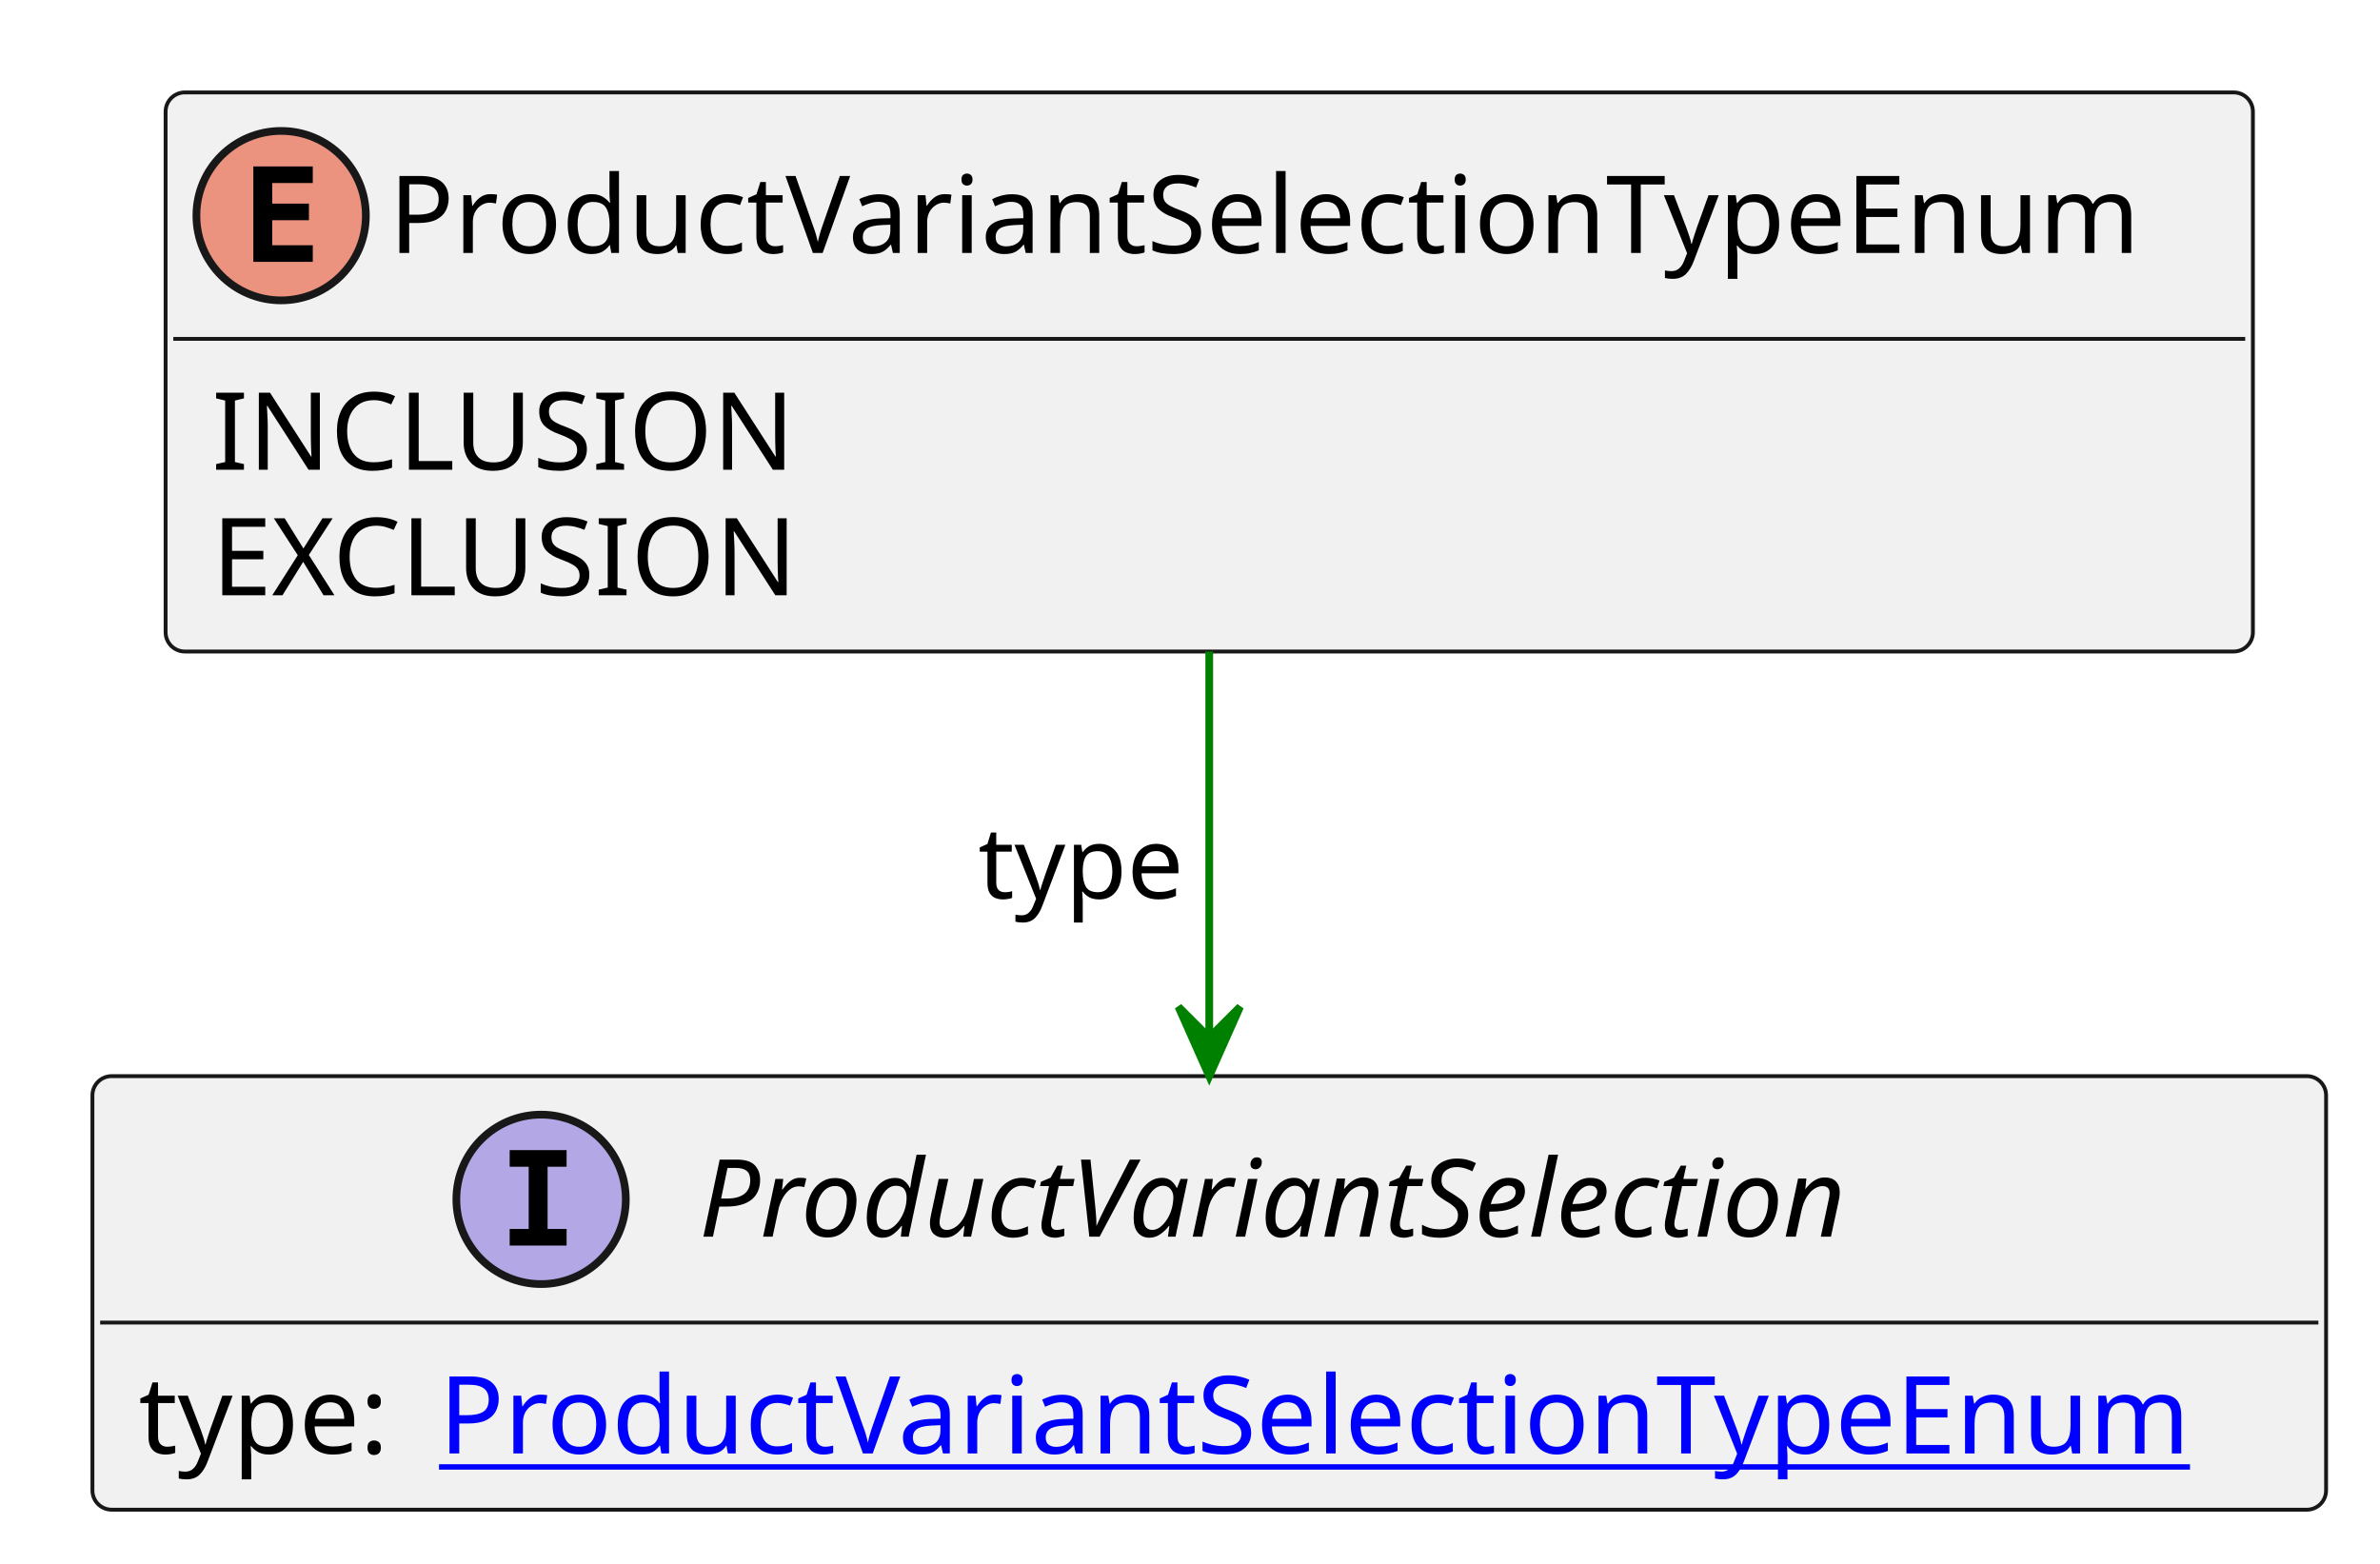
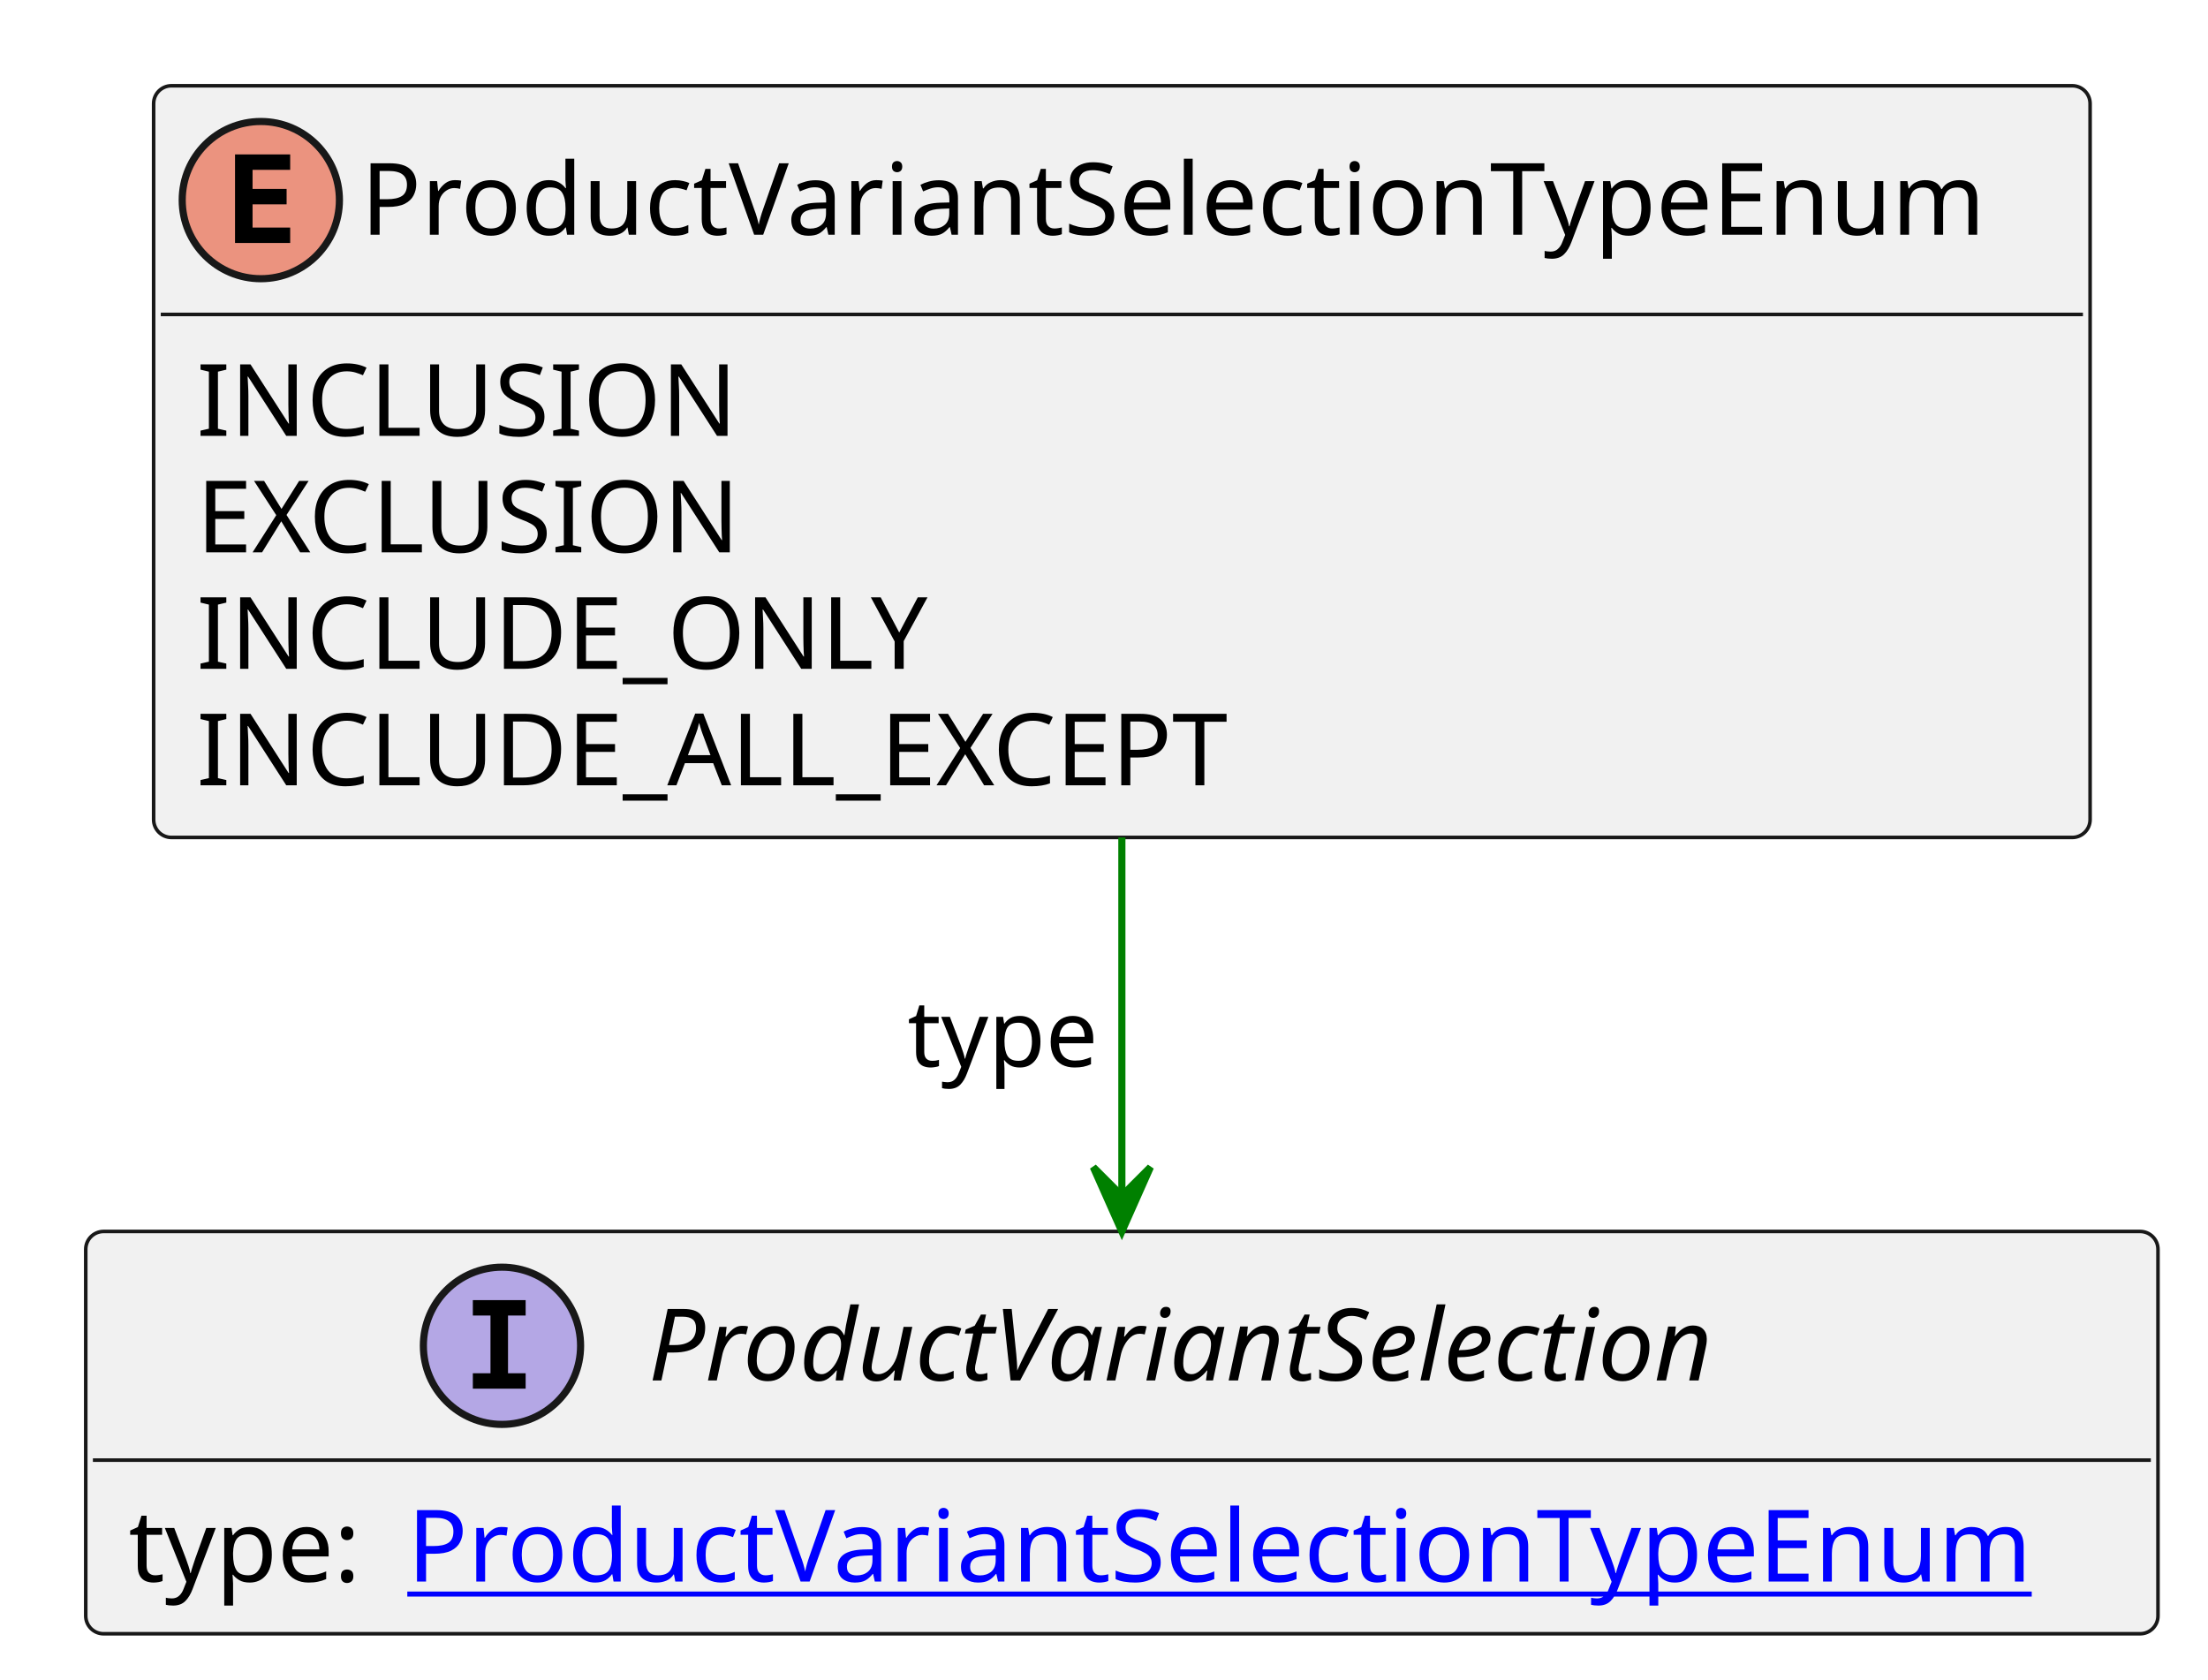
- <svg xmlns="http://www.w3.org/2000/svg" xmlns:xlink="http://www.w3.org/1999/xlink" contentStyleType="text/css" height="203px" preserveAspectRatio="none" style="width:309px;height:203px;background:#FFFFFF;" version="1.1" viewBox="0 0 309 203" width="309px" zoomAndPan="magnify">
+ <svg xmlns="http://www.w3.org/2000/svg" xmlns:xlink="http://www.w3.org/1999/xlink" contentStyleType="text/css" height="235px" preserveAspectRatio="none" style="width:309px;height:235px;background:#FFFFFF;" version="1.1" viewBox="0 0 309 235" width="309px" zoomAndPan="magnify">
  <defs />
  <g>
    <g id="elem_ProductVariantSelectionTypeEnum">
-       <rect codeLine="3" fill="#F1F1F1" height="72.594" id="ProductVariantSelectionTypeEnum" rx="2.5" ry="2.5" style="stroke:#181818;stroke-width:0.5;" width="271" x="21.5" y="12" />
+       <rect codeLine="3" fill="#F1F1F1" height="105.188" id="ProductVariantSelectionTypeEnum" rx="2.5" ry="2.5" style="stroke:#181818;stroke-width:0.5;" width="271" x="21.5" y="12" />
      <ellipse cx="36.5" cy="28" fill="#EB937F" rx="11" ry="11" style="stroke:#181818;stroke-width:1.0;" />
      <path d="M40.609,34 L32.891,34 L32.891,21.609 L40.609,21.609 L40.609,23.766 L35.344,23.766 L35.344,26.438 L40.109,26.438 L40.109,28.594 L35.344,28.594 L35.344,31.844 L40.609,31.844 L40.609,34 Z " fill="#000000" />
      <text fill="#000000" font-family="sans-serif" font-size="14" lengthAdjust="spacing" textLength="239" x="50.5" y="32.847">ProductVariantSelectionTypeEnum</text>
      <line style="stroke:#181818;stroke-width:0.5;" x1="22.5" x2="291.5" y1="44" y2="44" />
      <text fill="#000000" font-family="sans-serif" font-size="14" lengthAdjust="spacing" textLength="73" x="27.5" y="60.995">INCLUSION</text>
      <text fill="#000000" font-family="sans-serif" font-size="14" lengthAdjust="spacing" textLength="78" x="27.5" y="77.292">EXCLUSION</text>
+       <text fill="#000000" font-family="sans-serif" font-size="14" lengthAdjust="spacing" textLength="104" x="27.5" y="93.589">INCLUDE_ONLY</text>
+       <text fill="#000000" font-family="sans-serif" font-size="14" lengthAdjust="spacing" textLength="152" x="27.5" y="109.886">INCLUDE_ALL_EXCEPT</text>
    </g>
    <a href="ProductVariantSelection.svg" target="_top" title="ProductVariantSelection.svg" xlink:actuate="onRequest" xlink:href="ProductVariantSelection.svg" xlink:show="new" xlink:title="ProductVariantSelection.svg" xlink:type="simple">
      <g id="elem_ProductVariantSelection">
-         <rect codeLine="7" fill="#F1F1F1" height="56.297" id="ProductVariantSelection" rx="2.5" ry="2.5" style="stroke:#181818;stroke-width:0.5;" width="290" x="12" y="139.727" />
-         <ellipse cx="70.25" cy="155.727" fill="#B4A7E5" rx="11" ry="11" style="stroke:#181818;stroke-width:1.0;" />
-         <path d="M66.172,151.492 L66.172,149.336 L73.562,149.336 L73.562,151.492 L71.094,151.492 L71.094,159.57 L73.562,159.57 L73.562,161.727 L66.172,161.727 L66.172,159.57 L68.641,159.57 L68.641,151.492 L66.172,151.492 Z " fill="#000000" />
-         <text fill="#000000" font-family="sans-serif" font-size="14" font-style="italic" lengthAdjust="spacing" textLength="165" x="90.75" y="160.573">ProductVariantSelection</text>
-         <line style="stroke:#181818;stroke-width:0.5;" x1="13" x2="301" y1="171.727" y2="171.727" />
-         <text fill="#000000" font-family="sans-serif" font-size="14" lengthAdjust="spacing" textLength="35" x="18" y="188.722">type:</text>
+         <rect codeLine="9" fill="#F1F1F1" height="56.297" id="ProductVariantSelection" rx="2.5" ry="2.5" style="stroke:#181818;stroke-width:0.5;" width="290" x="12" y="172.32" />
+         <ellipse cx="70.25" cy="188.32" fill="#B4A7E5" rx="11" ry="11" style="stroke:#181818;stroke-width:1.0;" />
+         <path d="M66.172,184.086 L66.172,181.93 L73.562,181.93 L73.562,184.086 L71.094,184.086 L71.094,192.164 L73.562,192.164 L73.562,194.32 L66.172,194.32 L66.172,192.164 L68.641,192.164 L68.641,184.086 L66.172,184.086 Z " fill="#000000" />
+         <text fill="#000000" font-family="sans-serif" font-size="14" font-style="italic" lengthAdjust="spacing" textLength="165" x="90.75" y="193.167">ProductVariantSelection</text>
+         <line style="stroke:#181818;stroke-width:0.5;" x1="13" x2="301" y1="204.32" y2="204.32" />
+         <text fill="#000000" font-family="sans-serif" font-size="14" lengthAdjust="spacing" textLength="35" x="18" y="221.315">type:</text>
        <a href="ProductVariantSelectionTypeEnum.svg" target="_top" title="ProductVariantSelectionTypeEnum.svg" xlink:actuate="onRequest" xlink:href="ProductVariantSelectionTypeEnum.svg" xlink:show="new" xlink:title="ProductVariantSelectionTypeEnum.svg" xlink:type="simple">
-           <text fill="#0000FF" font-family="sans-serif" font-size="14" lengthAdjust="spacing" text-decoration="underline" textLength="239" x="57" y="188.722">ProductVariantSelectionTypeEnum</text>
+           <text fill="#0000FF" font-family="sans-serif" font-size="14" lengthAdjust="spacing" text-decoration="underline" textLength="239" x="57" y="221.315">ProductVariantSelectionTypeEnum</text>
        </a>
      </g>
    </a>
-     <line style="stroke:#008000;stroke-width:1.0;" x1="157" x2="157" y1="84.594" y2="139.727" />
-     <polygon fill="#008000" points="157,139.727,161,130.727,157,134.727,153,130.727,157,139.727" style="stroke:#008000;stroke-width:1.0;" />
-     <text fill="#000000" font-family="sans-serif" font-size="13" lengthAdjust="spacing" textLength="28" x="127" y="116.661">type</text>
+     <line style="stroke:#008000;stroke-width:1.0;" x1="157" x2="157" y1="117.188" y2="172.32" />
+     <polygon fill="#008000" points="157,172.32,161,163.32,157,167.32,153,163.32,157,172.32" style="stroke:#008000;stroke-width:1.0;" />
+     <text fill="#000000" font-family="sans-serif" font-size="13" lengthAdjust="spacing" textLength="28" x="127" y="149.254">type</text>
  </g>
</svg>
